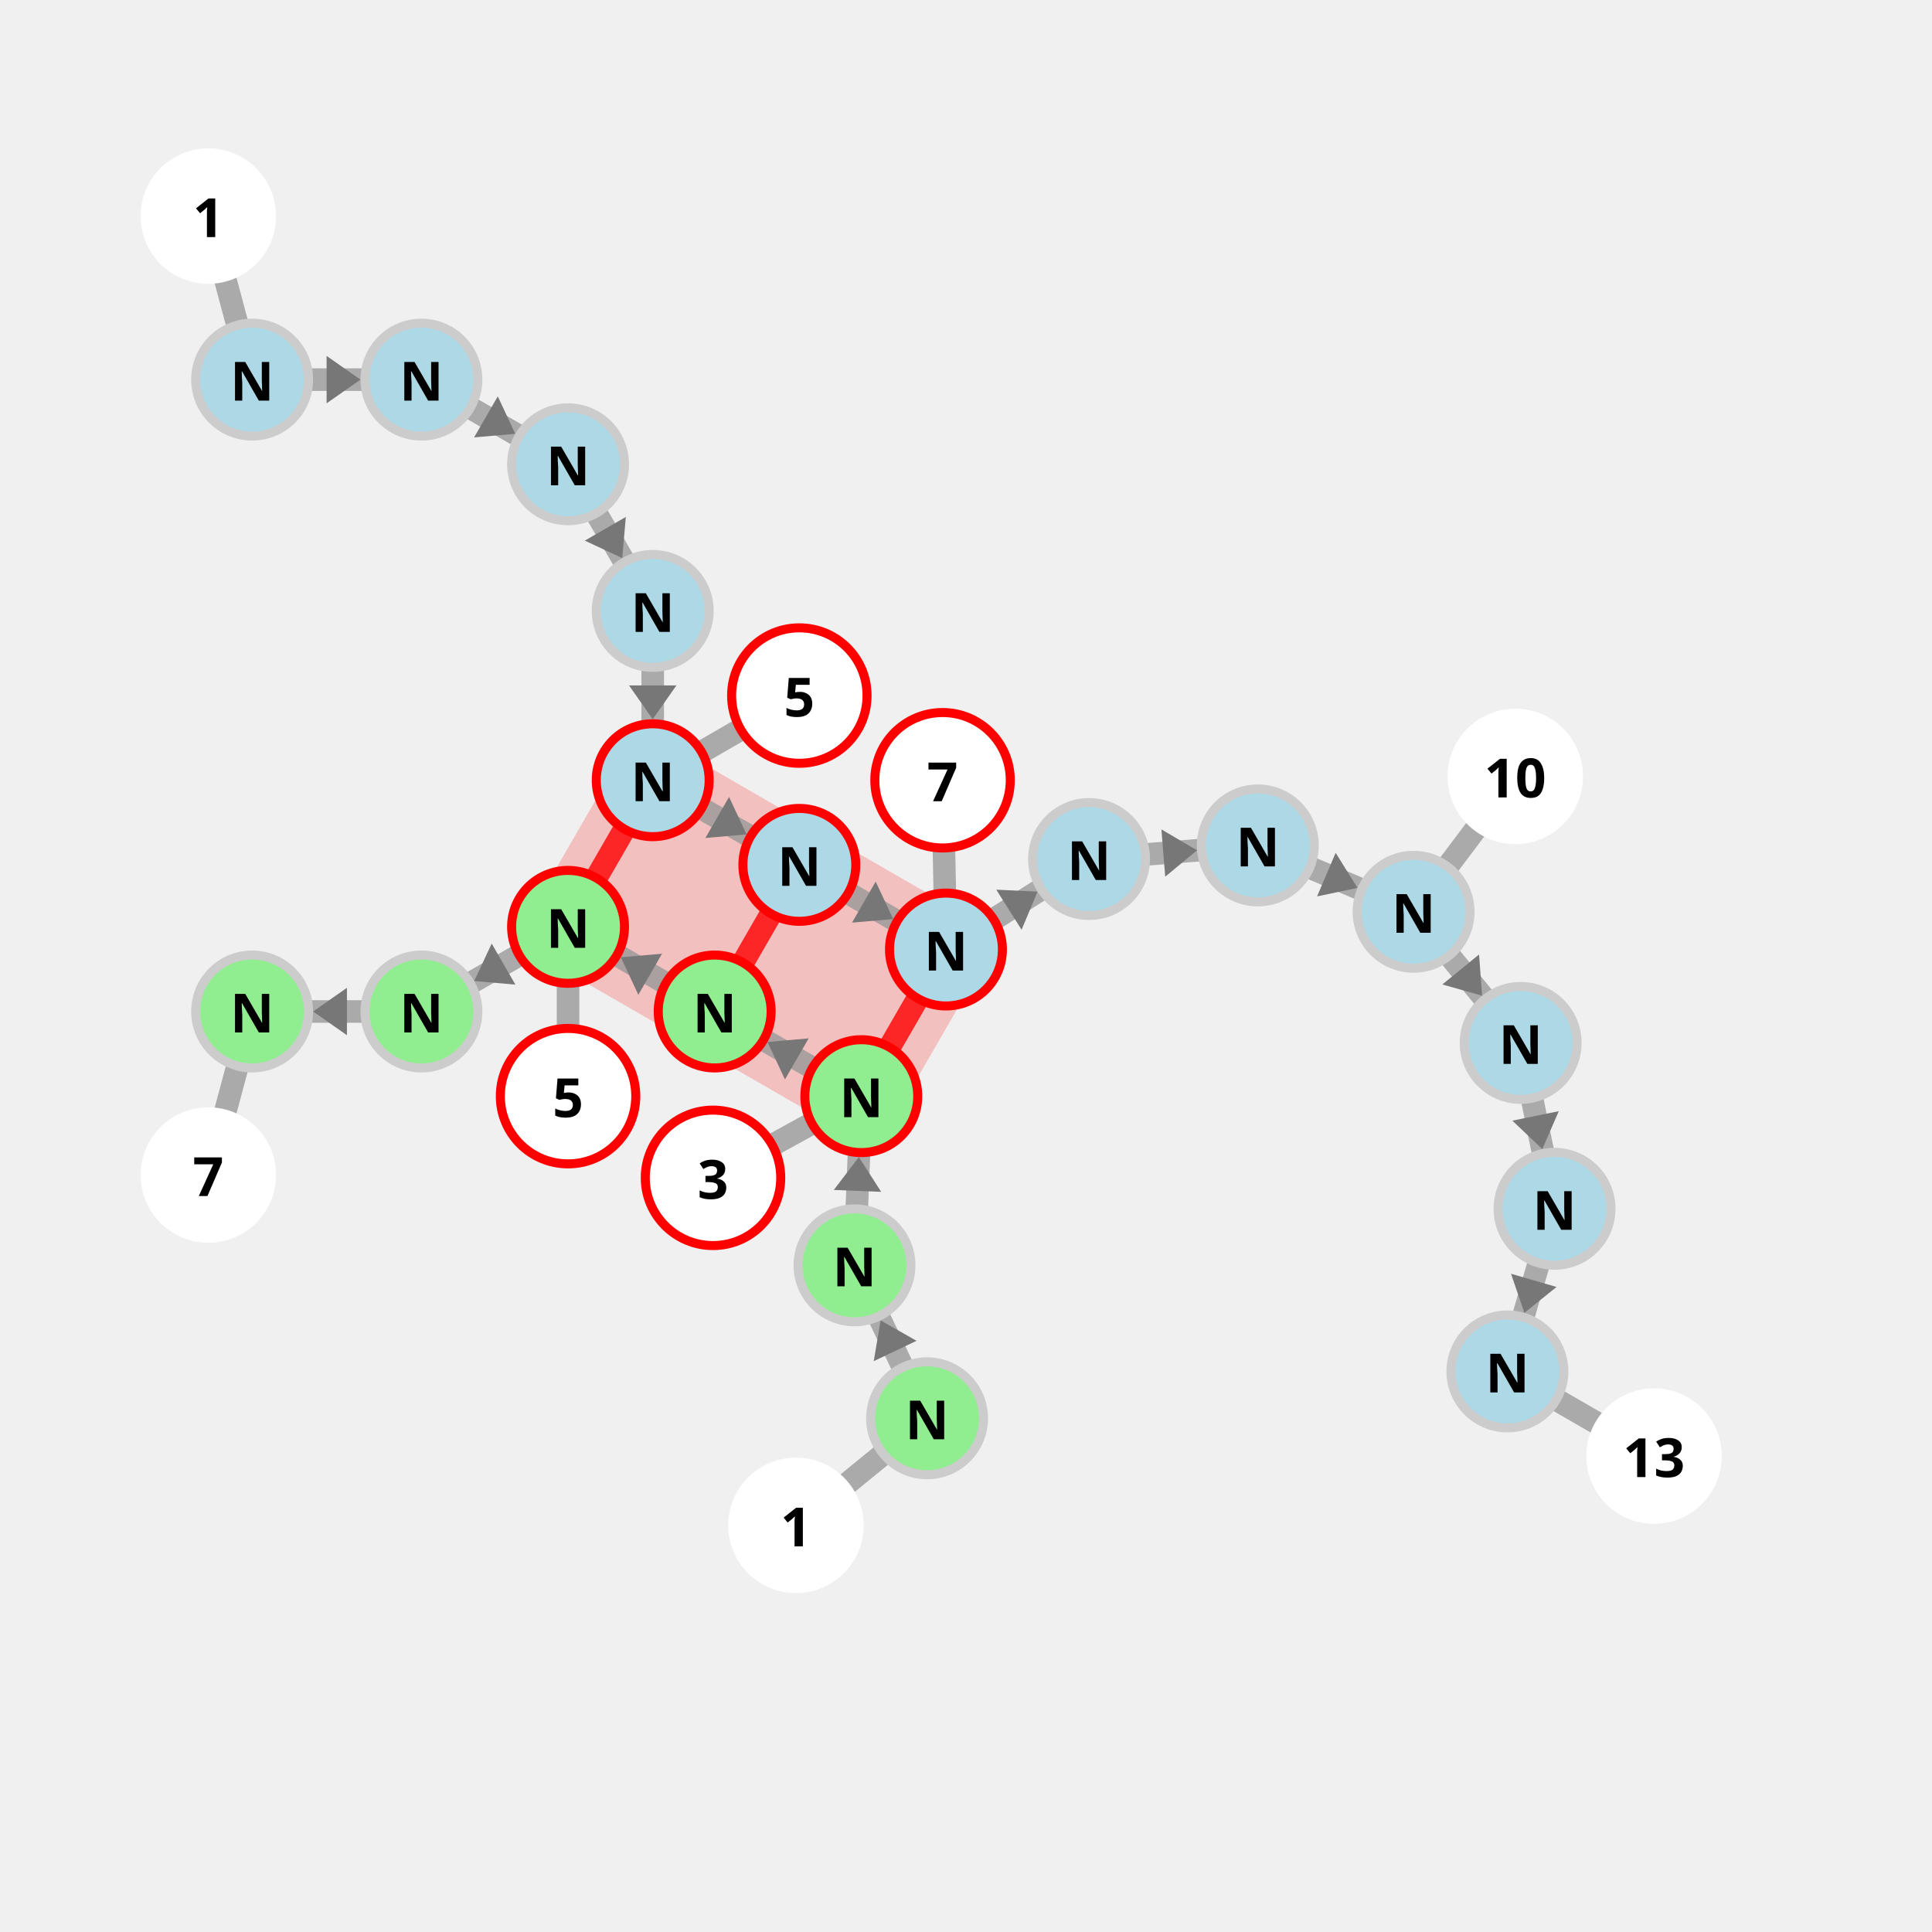
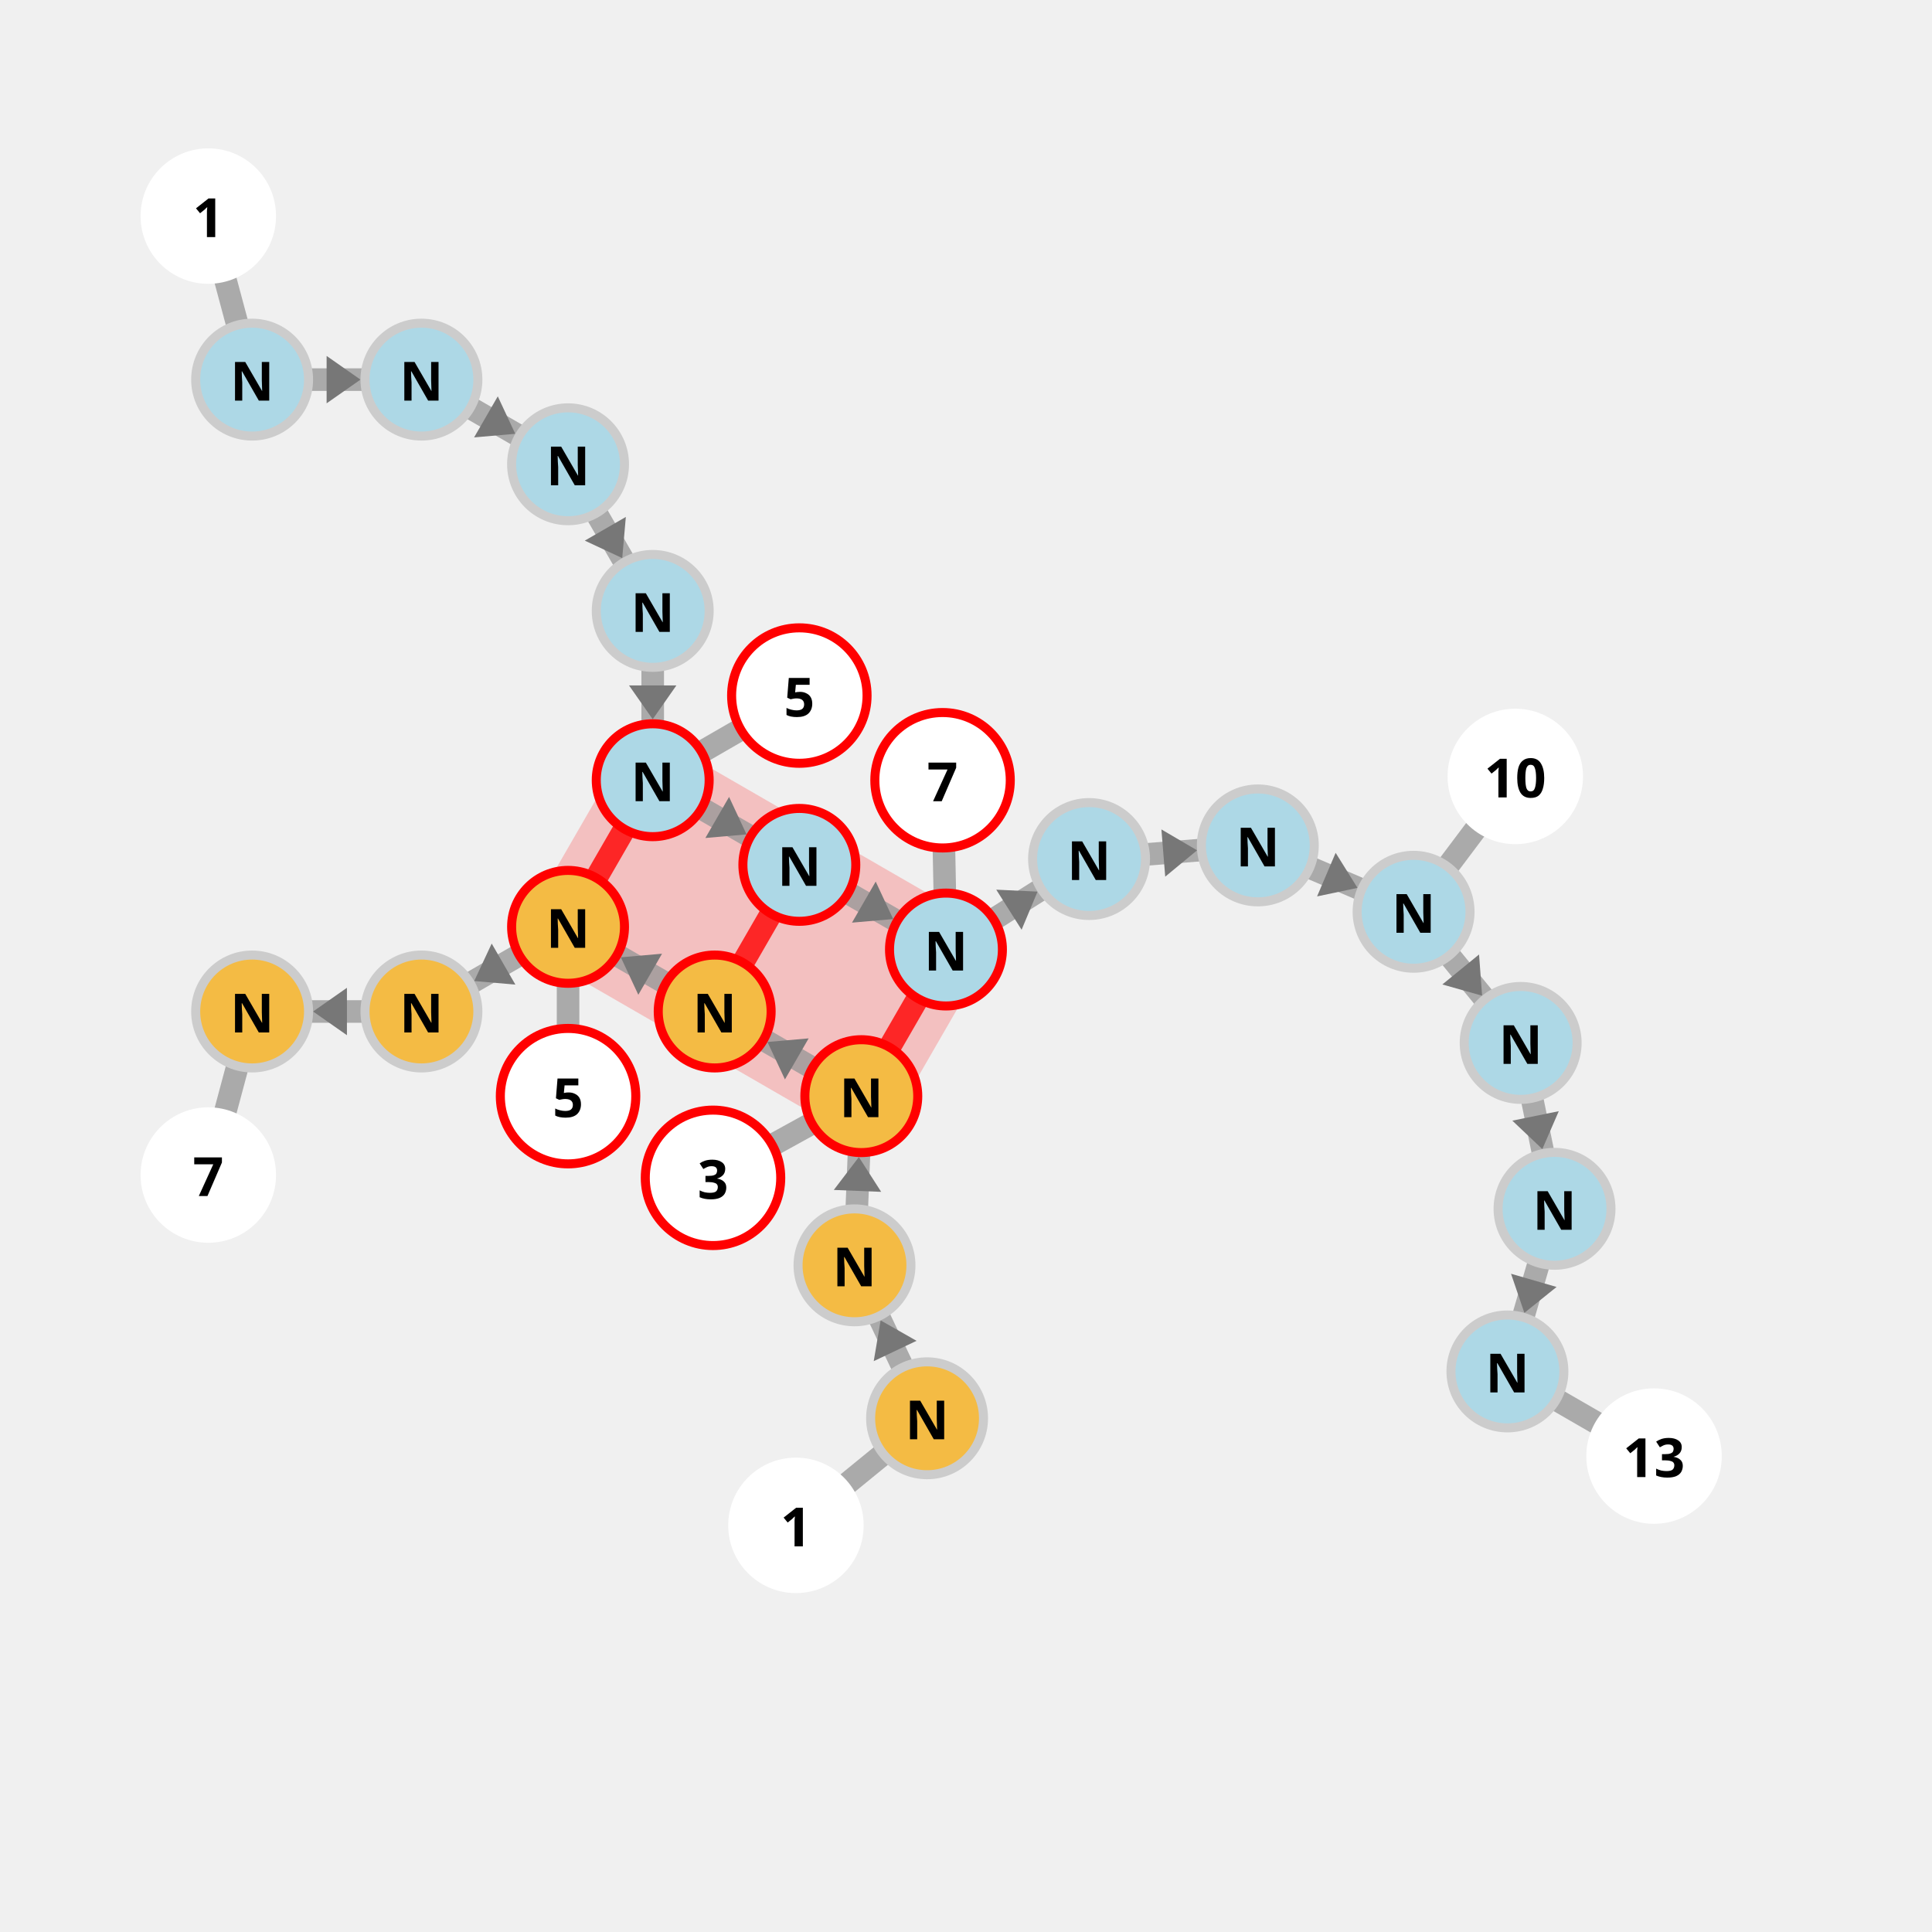
<svg xmlns="http://www.w3.org/2000/svg" viewBox="0 0 300 300">
  <style type="text/css">
 circle.fornac-node, polygon.fornac-node {
  stroke: #ccc;
  stroke-width: 0.8;
  opacity: 1;
  fill: white;
}

path.fornac-directionArrow {
  fill: #777;
  stroke: none;
  stroke-width: 0.8px;
}

g.fornac-plot {
    /* outline: 1px solid red; */
}

circle.fornac-node[base_type="a"] {
  fill: #dbdb8d;
}

circle.fornac-node[base_type="c"] {
  fill: #98df8a;
}

circle.fornac-node[base_type="g"] {
  fill: #ff9896;
}

circle.fornac-node[base_type="u"], circle.fornac-node[base_type="t"] {
  fill: #aec7e8;
}

.fornac-node &gt; text {
     pointer-events: none;
 }

circle.fornac-node[node_type="label"] {
    stroke: transparent;
    stroke-width: 0;
    fill: white;
    display: inline;
}

circle.fornac-node[node_type="protein"] {
    fill: gray;
    fill-opacity: 0.5;
    stroke-width: 4;
}

.fornac-selectedNode &gt; circle.fornac-node {
    stroke: red;
}

text.fornac-nodeLabel {
    font-weight: bold;
    font-family: Tahoma, Geneva, sans-serif;
    font-size: 0.4em;
    color: rgb(100,100,100);
    text-anchor: middle;
    alignment-baseline: middle;
    dominant-baseline: central;
    pointer-events: none;
    -webkit-touch-callout: none;
    -webkit-user-select: none;
    -khtml-user-select: none;
    -moz-user-select: none;
    -ms-user-select: none;
    user-select: none;
}

line.fornac-link {
  stroke: #999;
  stroke-opacity: 0.8;
  stroke-width: 2;
}

line.fornac-link[link_type="pseudoknot"] {
    stroke: red;
}

line.fornac-link[link_type="basepair"] {
  stroke: red;
}

line.fornac-link[link_type="intermolecule"] {
  stroke: blue;
}

line.fornac-link[link_type="chain_chain"] {
  stroke-dasharray: 3,3;
}

line.fornac-link[link_type="fake"] {
  stroke: green;
}

text.fornac-plotLabel {
    font-family: Tahoma, Geneva, sans-serif;
    font-weight: bolder;
    font-size: 1.2em;
    fill: rgba(200, 200, 200, 0.5);
    text-anchor: middle;
    alignment-baseline: central;
}

.fornac-transparent {
    fill: transparent;
    stroke-width: 0;
    stroke-opacity: 0;
    opacity: 0;
    visibility: hidden;
    pointer-events: none;
}

.fornac-dragLine {
  stroke: #999;
  stroke-width: 2;
  pointer-events: none;
}

.fornac-mouseEventHelper &gt; .extent {
  fill-opacity: .1;
  stroke: #fff;
  shape-rendering: crispEdges;
}

.d3-context-menu {
	position: absolute;
	display: none;
	background-color: #f2f2f2;
	border-radius: 4px;

	font-family: Arial, sans-serif;
	font-size: 14px;
	min-width: 150px;
	border: 1px solid #d4d4d4;

	z-index:1200;
}

.d3-context-menu ul {
	list-style-type: none;
	margin: 4px 0px;
	padding: 0px;
	cursor: default;
}

.d3-context-menu ul li {
	padding: 4px 16px;

	-webkit-touch-callout: none; /* iOS Safari */
	-webkit-user-select: none;   /* Chrome/Safari/Opera */
	-khtml-user-select: none;    /* Konqueror */
	-moz-user-select: none;      /* Firefox */
	-ms-user-select: none;       /* Internet Explorer/Edge */
	user-select: none;
}

.d3-context-menu ul li:hover {
	background-color: #4677f8;
	color: #fefefe;
}

.d3-context-menu-selected {
	background-color: #4677f8;
	color: #fefefe;
}

/*
	Header
*/

.d3-context-menu ul li.is-header
.d3-context-menu ul li.is-header:hover {
	background-color: #f2f2f2;
	color: #444;
	font-weight: bold;
	font-style: italic;
}

/*
	Disabled
*/

.d3-context-menu ul li.is-disabled
.d3-context-menu ul li.is-disabled:hover {
	background-color: #f2f2f2;
	color: #888;
	cursor: not-allowed;
}

/*
	Divider
*/

.d3-context-menu ul li.is-divider {
	padding: 0px 0px;
}

.d3-context-menu ul li.is-divider:hover {
	background-color: #f2f2f2;
}

.d3-context-menu ul hr {
	border: 0;
    height: 0;
    border-top: 1px solid rgba(0, 0, 0, 0.1);
    border-bottom: 1px solid rgba(255, 255, 255, 0.3);
}

/*# sourceMappingURL=fornac.css.map*/ 
</style>
  <g class="fornac-plot" transform="translate(-136.1182,-116.3195)scale(1.752678,1.752678)">
    <polyline points="135.49,135.49 148.481,142.99 161.471,150.49 153.971,163.481 140.981,155.981 127.99,148.481 135.49,135.49 " style="fill:red;opacity:0.2;stroke:red;stroke-width:7" />
    <g class="fornac-links">
      <line class="link fornac-link" x1="100" y1="100" x2="115" y2="100" link_type="backbone" pointer-events="all" start="1" end="2" />
      <line class="link fornac-link" x1="115" y1="100" x2="127.99" y2="107.5" link_type="backbone" pointer-events="all" start="2" end="3" />
      <line class="link fornac-link" x1="127.99" y1="107.5" x2="135.49" y2="120.49" link_type="backbone" pointer-events="all" start="3" end="4" />
      <line class="link fornac-link" x1="135.49" y1="135.49" x2="127.99" y2="148.481" link_type="basepair" pointer-events="all" start="5" end="21" />
      <line class="link fornac-link" x1="135.49" y1="120.49" x2="135.49" y2="135.49" link_type="backbone" pointer-events="all" start="4" end="5" />
      <line class="link fornac-link" x1="148.481" y1="142.99" x2="140.981" y2="155.981" link_type="basepair" pointer-events="all" start="6" end="20" />
      <line class="link fornac-link" x1="135.49" y1="135.49" x2="148.481" y2="142.99" link_type="backbone" pointer-events="all" start="5" end="6" />
      <line class="link fornac-link" x1="161.471" y1="150.49" x2="153.971" y2="163.481" link_type="basepair" pointer-events="all" start="7" end="19" />
      <line class="link fornac-link" x1="148.481" y1="142.99" x2="161.471" y2="150.49" link_type="backbone" pointer-events="all" start="6" end="7" />
      <line class="link fornac-link" x1="161.471" y1="150.49" x2="174.149" y2="142.473" link_type="backbone" pointer-events="all" start="7" end="8" />
      <line class="link fornac-link" x1="174.149" y1="142.473" x2="189.1" y2="141.266" link_type="backbone" pointer-events="all" start="8" end="9" />
      <line class="link fornac-link" x1="189.1" y1="141.266" x2="202.9" y2="147.146" link_type="backbone" pointer-events="all" start="9" end="10" />
      <line class="link fornac-link" x1="202.9" y1="147.146" x2="212.387" y2="158.765" link_type="backbone" pointer-events="all" start="10" end="11" />
      <line class="link fornac-link" x1="212.387" y1="158.765" x2="215.387" y2="173.462" link_type="backbone" pointer-events="all" start="11" end="12" />
      <line class="link fornac-link" x1="215.387" y1="173.462" x2="211.214" y2="187.87" link_type="backbone" pointer-events="all" start="12" end="13" />
      <line class="link fornac-link" x1="159.798" y1="192.02" x2="153.367" y2="178.469" link_type="backbone" pointer-events="all" start="17" end="18" />
      <line class="link fornac-link" x1="153.367" y1="178.469" x2="153.971" y2="163.481" link_type="backbone" pointer-events="all" start="18" end="19" />
      <line class="link fornac-link" x1="153.971" y1="163.481" x2="140.981" y2="155.981" link_type="backbone" pointer-events="all" start="19" end="20" />
      <line class="link fornac-link" x1="140.981" y1="155.981" x2="127.99" y2="148.481" link_type="backbone" pointer-events="all" start="20" end="21" />
      <line class="link fornac-link" x1="127.99" y1="148.481" x2="115" y2="155.981" link_type="backbone" pointer-events="all" start="21" end="22" />
      <line class="link fornac-link" x1="115" y1="155.981" x2="100" y2="155.981" link_type="backbone" pointer-events="all" start="22" end="23" />
      <line class="link fornac-link" x1="100" y1="100" x2="96.118" y2="85.511" link_type="label_link" pointer-events="all" start="1" end="1" />
      <line class="link fornac-link" x1="135.49" y1="135.49" x2="148.481" y2="127.99" link_type="label_link" pointer-events="all" start="5" end="1" />
      <line class="link fornac-link" x1="161.471" y1="150.49" x2="161.169" y2="135.493" link_type="label_link" pointer-events="all" start="7" end="1" />
      <line class="link fornac-link" x1="202.9" y1="147.146" x2="211.911" y2="135.154" link_type="label_link" pointer-events="all" start="10" end="1" />
      <line class="link fornac-link" x1="211.214" y1="187.87" x2="224.204" y2="195.37" link_type="label_link" pointer-events="all" start="13" end="1" />
      <line class="link fornac-link" x1="159.798" y1="192.02" x2="148.178" y2="201.507" link_type="label_link" pointer-events="all" start="17" end="1" />
      <line class="link fornac-link" x1="153.971" y1="163.481" x2="140.832" y2="170.718" link_type="label_link" pointer-events="all" start="19" end="1" />
      <line class="link fornac-link" x1="127.99" y1="148.481" x2="127.99" y2="163.481" link_type="label_link" pointer-events="all" start="21" end="1" />
      <line class="link fornac-link" x1="100" y1="155.981" x2="96.118" y2="170.47" link_type="label_link" pointer-events="all" start="23" end="1" />
    </g>
    <g class="fornac-nodes">
      <g class="gnode" struct_name="empty" transform="translate(100,100)" num="n1" rnum="n23">
        <path class="fornac-directionArrow" node_num="1" />
        <circle class="fornac-node" node_type="nucleotide" node_num="1" r="5" style="fill: lightblue;" />
        <text class="fornac-nodeLabel" label_type="nucleotide">N</text>
      </g>
      <g class="gnode" struct_name="empty" transform="translate(115,100)" num="n2" rnum="n22">
        <path class="fornac-directionArrow" node_num="2" d="M-8.4,-2.1L-5.4,0L-8.4,2.1" />
        <circle class="fornac-node" node_type="nucleotide" node_num="2" r="5" style="fill: lightblue;" />
        <text class="fornac-nodeLabel" label_type="nucleotide">N</text>
      </g>
      <g class="gnode" struct_name="empty" transform="translate(127.9904,107.5)" num="n3" rnum="n21">
        <path class="fornac-directionArrow" node_num="3" d="M-6.225,-6.019L-4.677,-2.7L-8.325,-2.381" />
        <circle class="fornac-node" node_type="nucleotide" node_num="3" r="5" style="fill: lightblue;" />
        <text class="fornac-nodeLabel" label_type="nucleotide">N</text>
      </g>
      <g class="gnode" struct_name="empty" transform="translate(135.4904,120.4904)" num="n4" rnum="n20">
        <path class="fornac-directionArrow" node_num="4" d="M-2.381,-8.325L-2.7,-4.677L-6.019,-6.225" />
        <circle class="fornac-node" node_type="nucleotide" node_num="4" r="5" style="fill: lightblue;" />
        <text class="fornac-nodeLabel" label_type="nucleotide">N</text>
      </g>
      <g class="gnode" struct_name="empty" transform="translate(135.4904,135.4904)" num="n5" rnum="n19">
        <path class="fornac-directionArrow" node_num="5" d="M2.1,-8.4L0,-5.4L-2.1,-8.4" />
        <circle class="fornac-node" node_type="nucleotide" node_num="5" r="5" style="fill: lightblue;stroke: red;" />
        <text class="fornac-nodeLabel" label_type="nucleotide">N</text>
      </g>
      <g class="gnode" struct_name="empty" transform="translate(148.4808,142.9904)" num="n6" rnum="n18">
        <path class="fornac-directionArrow" node_num="6" d="M-6.225,-6.019L-4.677,-2.7L-8.325,-2.381" />
        <circle class="fornac-node" node_type="nucleotide" node_num="6" r="5" style="fill: lightblue;stroke: red;" />
        <text class="fornac-nodeLabel" label_type="nucleotide">N</text>
      </g>
      <g class="gnode" struct_name="empty" transform="translate(161.4711,150.4904)" num="n7" rnum="n17">
        <path class="fornac-directionArrow" node_num="7" d="M-6.225,-6.019L-4.677,-2.7L-8.325,-2.381" />
        <circle class="fornac-node" node_type="nucleotide" node_num="7" r="5" style="fill: lightblue;stroke: red;" />
        <text class="fornac-nodeLabel" label_type="nucleotide">N</text>
      </g>
      <g class="gnode" struct_name="empty" transform="translate(174.149,142.4734)" num="n8" rnum="n16">
        <path class="fornac-directionArrow" node_num="8" d="M-8.222,2.715L-4.564,2.886L-5.977,6.264" />
        <circle class="fornac-node" node_type="nucleotide" node_num="8" r="5" style="fill: lightblue;" />
        <text class="fornac-nodeLabel" label_type="nucleotide">N</text>
      </g>
      <g class="gnode" struct_name="empty" transform="translate(189.1004,141.2664)" num="n9" rnum="n15">
        <path class="fornac-directionArrow" node_num="9" d="M-8.542,-1.417L-5.382,0.435L-8.204,2.769" />
        <circle class="fornac-node" node_type="nucleotide" node_num="9" r="5" style="fill: lightblue;" />
        <text class="fornac-nodeLabel" label_type="nucleotide">N</text>
      </g>
      <g class="gnode" struct_name="empty" transform="translate(202.9,147.1459)" num="n10" rnum="n14">
        <path class="fornac-directionArrow" node_num="10" d="M-6.905,-5.224L-4.968,-2.117L-8.551,-1.361" />
        <circle class="fornac-node" node_type="nucleotide" node_num="10" r="5" style="fill: lightblue;" />
        <text class="fornac-nodeLabel" label_type="nucleotide">N</text>
      </g>
      <g class="gnode" struct_name="empty" transform="translate(212.3867,158.765)" num="n11" rnum="n13">
        <path class="fornac-directionArrow" node_num="11" d="M-3.686,-7.835L-3.415,-4.183L-6.939,-5.179" />
        <circle class="fornac-node" node_type="nucleotide" node_num="11" r="5" style="fill: lightblue;" />
        <text class="fornac-nodeLabel" label_type="nucleotide">N</text>
      </g>
      <g class="gnode" struct_name="empty" transform="translate(215.3871,173.4618)" num="n12" rnum="n12">
        <path class="fornac-directionArrow" node_num="12" d="M0.377,-8.65L-1.08,-5.291L-3.738,-7.81" />
        <circle class="fornac-node" node_type="nucleotide" node_num="12" r="5" style="fill: lightblue;" />
        <text class="fornac-nodeLabel" label_type="nucleotide">N</text>
      </g>
      <g class="gnode" struct_name="empty" transform="translate(211.2138,187.8696)" num="n13" rnum="n11">
        <path class="fornac-directionArrow" node_num="13" d="M4.354,-7.484L1.502,-5.187L0.32,-8.653" />
        <circle class="fornac-node" node_type="nucleotide" node_num="13" r="5" style="fill: lightblue;" />
        <text class="fornac-nodeLabel" label_type="nucleotide">N</text>
      </g>
      <g class="gnode" struct_name="empty" transform="translate(159.7975,192.0204)" num="n17" rnum="n7">
-         <circle class="fornac-node" node_type="nucleotide" node_num="17" r="5" style="fill: lightgreen;" />
+         <circle class="fornac-node" node_type="nucleotide" node_num="17" r="5" style="fill: #F4BB44;" />
        <text class="fornac-nodeLabel" label_type="nucleotide">N</text>
      </g>
      <g class="gnode" struct_name="empty" transform="translate(153.3672,178.4686)" num="n18" rnum="n6">
        <path class="fornac-directionArrow" node_num="18" d="M1.704,8.489L2.315,4.879L5.498,6.689" />
-         <circle class="fornac-node" node_type="nucleotide" node_num="18" r="5" style="fill: lightgreen;" />
+         <circle class="fornac-node" node_type="nucleotide" node_num="18" r="5" style="fill: #F4BB44;" />
        <text class="fornac-nodeLabel" label_type="nucleotide">N</text>
      </g>
      <g class="gnode" struct_name="empty" transform="translate(153.9711,163.4808)" num="n19" rnum="n5">
        <path class="fornac-directionArrow" node_num="19" d="M-2.437,8.309L-0.217,5.396L1.76,8.478" />
-         <circle class="fornac-node" node_type="nucleotide" node_num="19" r="5" style="fill: lightgreen;stroke: red;" />
+         <circle class="fornac-node" node_type="nucleotide" node_num="19" r="5" style="fill: #F4BB44;stroke: red;" />
        <text class="fornac-nodeLabel" label_type="nucleotide">N</text>
      </g>
      <g class="gnode" struct_name="empty" transform="translate(140.9808,155.9808)" num="n20" rnum="n4">
        <path class="fornac-directionArrow" node_num="20" d="M6.225,6.019L4.677,2.7L8.325,2.381" />
-         <circle class="fornac-node" node_type="nucleotide" node_num="20" r="5" style="fill: lightgreen;stroke: red;" />
+         <circle class="fornac-node" node_type="nucleotide" node_num="20" r="5" style="fill: #F4BB44;stroke: red;" />
        <text class="fornac-nodeLabel" label_type="nucleotide">N</text>
      </g>
      <g class="gnode" struct_name="empty" transform="translate(127.9904,148.4808)" num="n21" rnum="n3">
        <path class="fornac-directionArrow" node_num="21" d="M6.225,6.019L4.677,2.7L8.325,2.381" />
-         <circle class="fornac-node" node_type="nucleotide" node_num="21" r="5" style="fill: lightgreen;stroke: red;" />
+         <circle class="fornac-node" node_type="nucleotide" node_num="21" r="5" style="fill: #F4BB44;stroke: red;" />
        <text class="fornac-nodeLabel" label_type="nucleotide">N</text>
      </g>
      <g class="gnode" struct_name="empty" transform="translate(115,155.9808)" num="n22" rnum="n2">
        <path class="fornac-directionArrow" node_num="22" d="M8.325,-2.381L4.677,-2.7L6.225,-6.019" />
-         <circle class="fornac-node" node_type="nucleotide" node_num="22" r="5" style="fill: lightgreen;" />
+         <circle class="fornac-node" node_type="nucleotide" node_num="22" r="5" style="fill: #F4BB44;" />
        <text class="fornac-nodeLabel" label_type="nucleotide">N</text>
      </g>
      <g class="gnode" struct_name="empty" transform="translate(100,155.9808)" num="n23" rnum="n1">
        <path class="fornac-directionArrow" node_num="23" d="M8.4,2.1L5.4,2.0463630789890888e-14L8.4,-2.1" />
-         <circle class="fornac-node" node_type="nucleotide" node_num="23" r="5" style="fill: lightgreen;" />
+         <circle class="fornac-node" node_type="nucleotide" node_num="23" r="5" style="fill: #F4BB44;" />
        <text class="fornac-nodeLabel" label_type="nucleotide">N</text>
      </g>
      <g class="gnode" struct_name="empty" transform="translate(96.11771,85.51111)" num="n-1" rnum="n25" label_gnum="1">
        <circle class="fornac-node" r="6" node_type="label" node_num="-1" label_num="1" />
        <text class="fornac-nodeLabel" label_type="label">1</text>
      </g>
      <g class="gnode" struct_name="empty" transform="translate(148.4808,127.9904)" num="n-1" rnum="n25" label_gnum="5">
        <circle class="fornac-node" r="6" node_type="label" node_num="-1" label_num="5" style="stroke: red;stroke-width: 0.8;" />
        <text class="fornac-nodeLabel" label_type="label">5</text>
      </g>
      <g class="gnode" struct_name="empty" transform="translate(161.1691,135.4934)" num="n-1" rnum="n25" label_gnum="7">
        <circle class="fornac-node" r="6" node_type="label" node_num="-1" label_num="7" style="stroke: red;stroke-width: 0.8;" />
        <text class="fornac-nodeLabel" label_type="label">7</text>
      </g>
      <g class="gnode" struct_name="empty" transform="translate(211.9112,135.1543)" num="n-1" rnum="n25" label_gnum="10">
        <circle class="fornac-node" r="6" node_type="label" node_num="-1" label_num="10" />
        <text class="fornac-nodeLabel" label_type="label">10</text>
      </g>
      <g class="gnode" struct_name="empty" transform="translate(224.2042,195.3696)" num="n-1" rnum="n25" label_gnum="13">
        <circle class="fornac-node" r="6" node_type="label" node_num="-1" label_num="13" />
        <text class="fornac-nodeLabel" label_type="label">13</text>
      </g>
      <g class="gnode" struct_name="empty" transform="translate(148.1785,201.507)" num="n-1" rnum="n25" label_gnum="17">
        <circle class="fornac-node" r="6" node_type="label" node_num="-1" label_num="17" />
        <text class="fornac-nodeLabel" label_type="label">1</text>
      </g>
      <g class="gnode" struct_name="empty" transform="translate(140.8324,170.7177)" num="n-1" rnum="n25" label_gnum="19">
        <circle class="fornac-node" r="6" node_type="label" node_num="-1" label_num="19" style="stroke: red;stroke-width: 0.8;" />
        <text class="fornac-nodeLabel" label_type="label">3</text>
      </g>
      <g class="gnode" struct_name="empty" transform="translate(127.9904,163.4808)" num="n-1" rnum="n25" label_gnum="21">
        <circle class="fornac-node" r="6" node_type="label" node_num="-1" label_num="21" style="stroke: red;stroke-width: 0.8;" />
        <text class="fornac-nodeLabel" label_type="label">5</text>
      </g>
      <g class="gnode" struct_name="empty" transform="translate(96.11771,170.4696)" num="n-1" rnum="n25" label_gnum="23">
        <circle class="fornac-node" r="6" node_type="label" node_num="-1" label_num="23" />
        <text class="fornac-nodeLabel" label_type="label">7</text>
      </g>
      <g class="gnode" transform="translate(138.2356,145.7356)" num="n-1" rnum="n25" label_gnum="24">
        <text class="fornac-nodeLabel" label_type="middle" label_num="24" />
      </g>
      <g class="gnode" transform="translate(151.226,153.2356)" num="n-1" rnum="n25" label_gnum="25">
        <text class="fornac-nodeLabel" label_type="middle" label_num="25" />
      </g>
      <g class="gnode" transform="translate(100,155.9808)" num="n-3" rnum="n27">
        <text class="fornac-nodeLabel" label_type="middle" />
      </g>
      <g class="gnode" transform="translate(100,100)" num="n-2" rnum="n26">
        <text class="fornac-nodeLabel" label_type="middle" />
      </g>
      <g class="gnode" transform="translate(119.6202,127.9904)" num="n-1" rnum="n25" label_gnum="26">
        <text class="fornac-nodeLabel" label_type="middle" label_num="26" />
      </g>
      <g class="gnode" transform="translate(184.0732,172.1999)" num="n-1" rnum="n25" label_gnum="27">
        <text class="fornac-nodeLabel" label_type="middle" label_num="27" />
      </g>
    </g>
  </g>
</svg>
